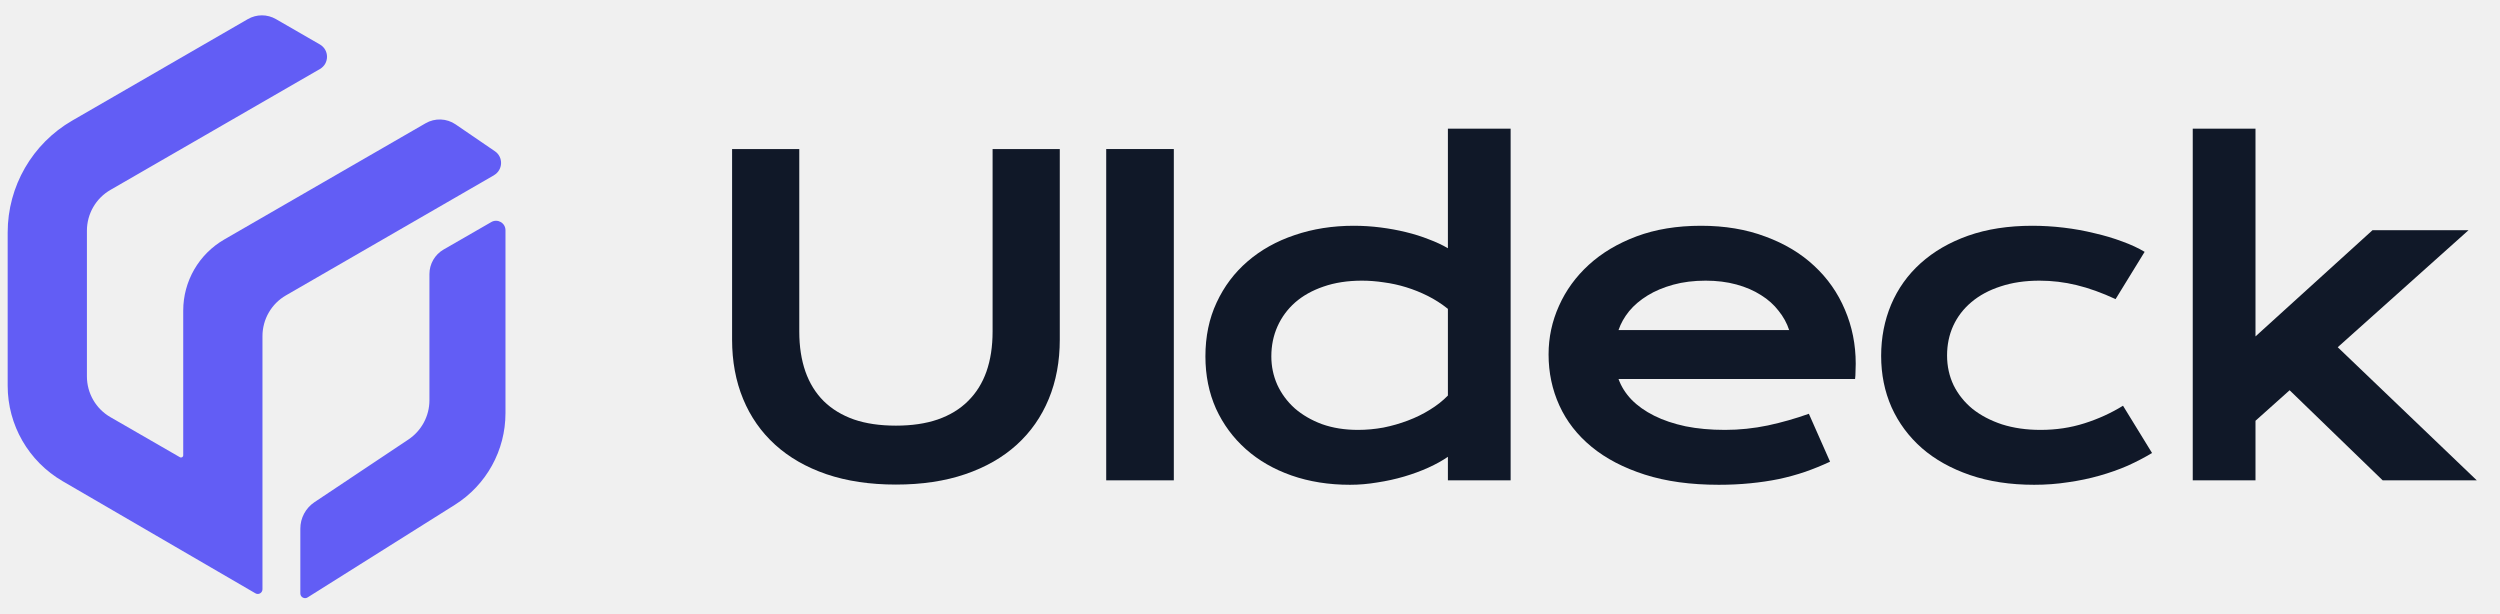
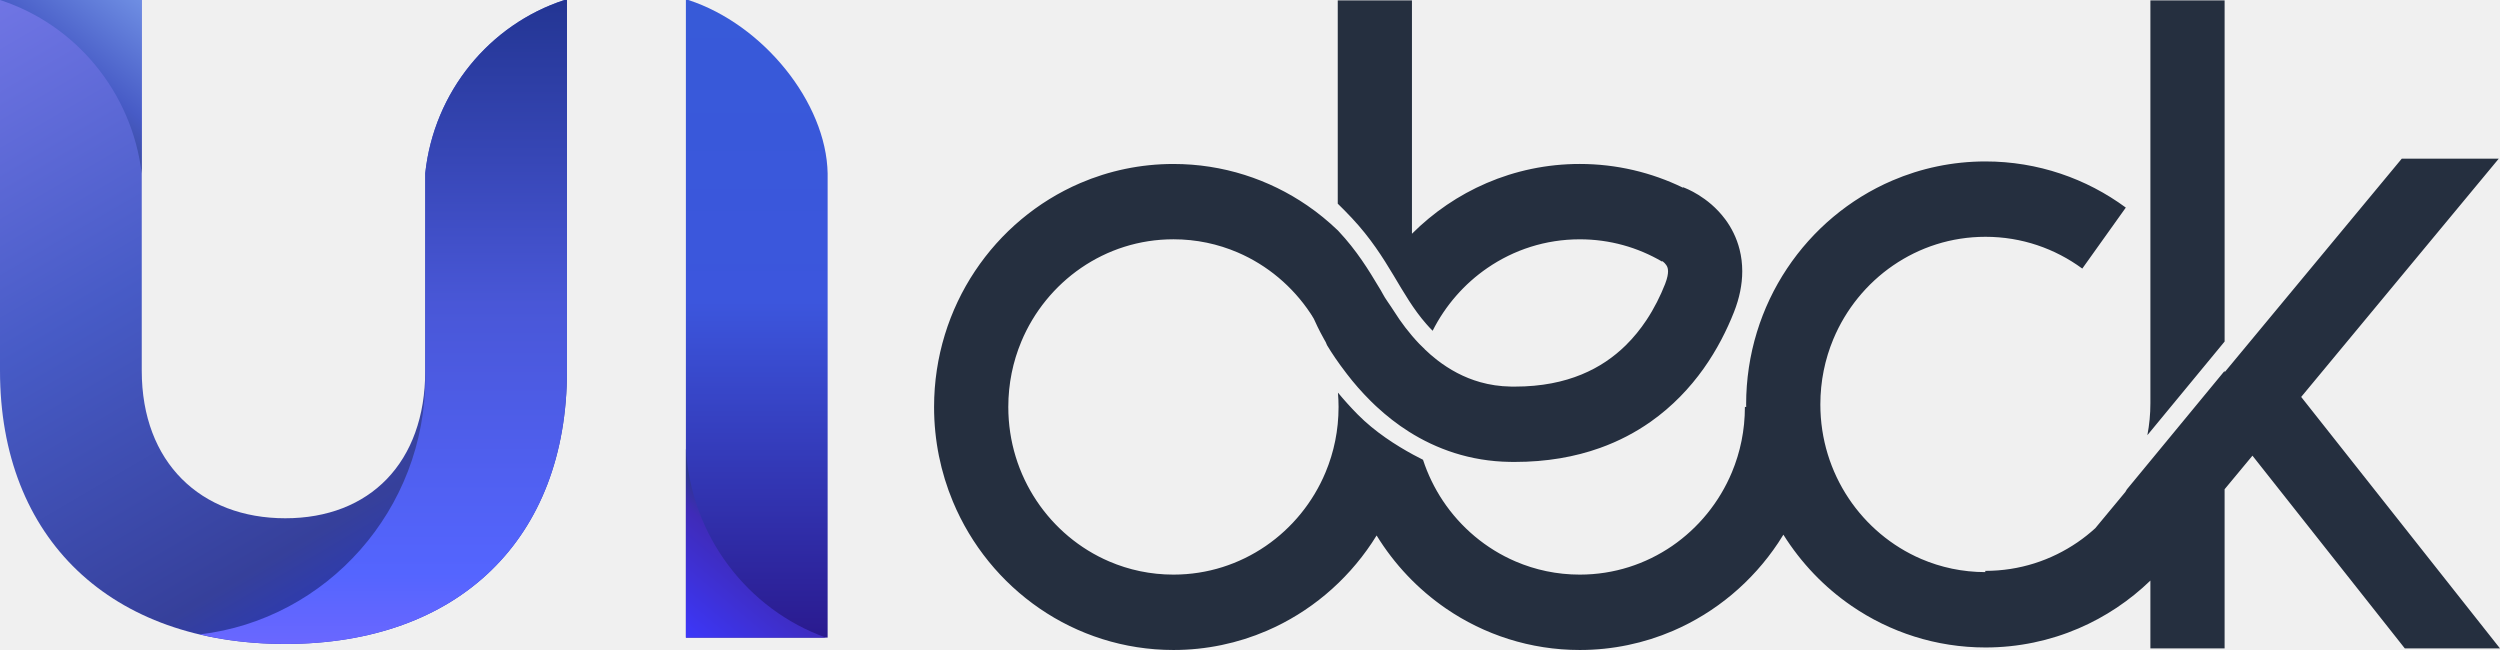
- <svg xmlns="http://www.w3.org/2000/svg" width="163" height="40" viewBox="0 0 163 40" fill="none">
-   <g clip-path="url(#clip0_2001_9531)">
-     <path d="M32.957 14.998V26.941C32.957 29.368 31.71 31.623 29.658 32.913L20.055 38.952C19.853 39.081 19.582 38.934 19.582 38.694V34.467C19.582 33.773 19.927 33.128 20.504 32.741L26.629 28.655C27.483 28.084 27.999 27.125 27.999 26.099V17.867C27.999 17.209 28.35 16.601 28.921 16.27L32.036 14.476C32.447 14.242 32.957 14.537 32.957 15.01V14.998Z" fill="#625DF5" />
-     <path d="M32.214 11.423L18.649 19.256C17.696 19.803 17.113 20.817 17.113 21.916V38.418C17.113 38.658 16.855 38.806 16.652 38.683L4.082 31.372C1.864 30.081 0.5 27.716 0.5 25.148V15.158C0.5 12.148 2.104 9.365 4.715 7.859L16.154 1.249C16.726 0.917 17.426 0.917 17.997 1.249L20.86 2.901C21.475 3.258 21.475 4.143 20.86 4.499L7.203 12.381C6.251 12.928 5.667 13.942 5.667 15.041V24.54C5.667 25.64 6.251 26.653 7.203 27.2L11.731 29.811C11.829 29.866 11.946 29.799 11.946 29.688V20.251C11.946 18.335 12.966 16.571 14.624 15.613L27.747 8.038C28.362 7.681 29.124 7.712 29.707 8.111L32.269 9.862C32.828 10.243 32.798 11.079 32.208 11.423H32.214Z" fill="#625DF5" />
-     <path d="M47.732 9.717H52.113V21.616C52.113 22.593 52.247 23.463 52.514 24.228C52.781 24.983 53.177 25.624 53.702 26.149C54.237 26.674 54.895 27.075 55.679 27.351C56.462 27.619 57.374 27.752 58.415 27.752C59.447 27.752 60.355 27.619 61.138 27.351C61.93 27.075 62.589 26.674 63.114 26.149C63.648 25.624 64.049 24.983 64.316 24.228C64.584 23.463 64.717 22.593 64.717 21.616V9.717H69.098V22.141C69.098 23.56 68.859 24.85 68.379 26.011C67.9 27.172 67.205 28.167 66.293 28.996C65.38 29.825 64.261 30.465 62.934 30.917C61.617 31.368 60.11 31.594 58.415 31.594C56.72 31.594 55.209 31.368 53.882 30.917C52.565 30.465 51.45 29.825 50.538 28.996C49.626 28.167 48.93 27.172 48.451 26.011C47.972 24.85 47.732 23.56 47.732 22.141V9.717Z" fill="#101828" />
-     <path d="M72.125 9.717H76.533V31.318H72.125V9.717Z" fill="#101828" />
-     <path d="M78.593 23.233C78.593 21.934 78.837 20.764 79.325 19.723C79.813 18.672 80.486 17.779 81.343 17.042C82.209 16.295 83.231 15.724 84.411 15.328C85.599 14.922 86.885 14.72 88.267 14.72C88.856 14.72 89.437 14.757 90.008 14.83C90.588 14.904 91.141 15.005 91.666 15.134C92.201 15.263 92.698 15.42 93.159 15.604C93.629 15.779 94.043 15.973 94.403 16.185V8.39H98.493V31.318H94.403V29.784C94.043 30.032 93.62 30.267 93.131 30.489C92.643 30.71 92.118 30.903 91.556 31.069C90.994 31.235 90.409 31.364 89.801 31.456C89.202 31.557 88.608 31.608 88.018 31.608C86.636 31.608 85.364 31.405 84.204 31C83.052 30.595 82.061 30.023 81.232 29.286C80.403 28.549 79.753 27.669 79.284 26.647C78.823 25.615 78.593 24.477 78.593 23.233ZM82.891 23.233C82.891 23.887 83.02 24.504 83.278 25.085C83.545 25.665 83.922 26.177 84.411 26.619C84.908 27.052 85.503 27.398 86.194 27.655C86.894 27.904 87.677 28.029 88.543 28.029C89.096 28.029 89.649 27.978 90.201 27.877C90.754 27.766 91.284 27.614 91.791 27.421C92.307 27.227 92.786 26.992 93.228 26.716C93.68 26.439 94.071 26.131 94.403 25.79V20.137C93.988 19.806 93.55 19.525 93.09 19.294C92.629 19.064 92.159 18.875 91.68 18.728C91.201 18.58 90.717 18.474 90.229 18.41C89.741 18.336 89.266 18.299 88.806 18.299C87.866 18.299 87.027 18.428 86.29 18.686C85.562 18.935 84.945 19.28 84.438 19.723C83.941 20.165 83.558 20.686 83.291 21.284C83.024 21.883 82.891 22.533 82.891 23.233Z" fill="#101828" />
-     <path d="M100.967 23.109C100.967 22.003 101.193 20.948 101.645 19.944C102.096 18.93 102.746 18.037 103.593 17.263C104.441 16.489 105.477 15.871 106.703 15.411C107.937 14.95 109.338 14.72 110.904 14.72C112.461 14.72 113.862 14.955 115.105 15.425C116.358 15.885 117.418 16.521 118.284 17.332C119.159 18.143 119.827 19.096 120.288 20.192C120.758 21.289 120.993 22.464 120.993 23.717C120.993 23.873 120.988 24.044 120.979 24.228C120.979 24.403 120.97 24.564 120.951 24.712H105.528C105.703 25.2 105.984 25.647 106.371 26.052C106.767 26.458 107.26 26.808 107.85 27.103C108.439 27.398 109.121 27.628 109.895 27.794C110.669 27.95 111.526 28.029 112.466 28.029C113.405 28.029 114.341 27.932 115.271 27.738C116.202 27.536 117.091 27.282 117.938 26.978L119.32 30.102C118.786 30.35 118.243 30.572 117.69 30.765C117.146 30.949 116.575 31.106 115.976 31.235C115.386 31.355 114.764 31.447 114.11 31.511C113.465 31.576 112.784 31.608 112.065 31.608C110.231 31.608 108.624 31.387 107.242 30.945C105.86 30.502 104.703 29.899 103.773 29.134C102.842 28.369 102.142 27.471 101.672 26.439C101.202 25.407 100.967 24.297 100.967 23.109ZM116.653 21.519C116.506 21.068 116.275 20.649 115.962 20.262C115.658 19.866 115.276 19.525 114.815 19.239C114.354 18.944 113.82 18.714 113.212 18.548C112.604 18.382 111.936 18.299 111.208 18.299C110.434 18.299 109.729 18.387 109.094 18.562C108.458 18.737 107.9 18.972 107.421 19.267C106.942 19.561 106.541 19.902 106.219 20.289C105.906 20.676 105.675 21.086 105.528 21.519H116.653Z" fill="#101828" />
-     <path d="M122.651 23.205C122.651 22.008 122.868 20.893 123.301 19.861C123.743 18.82 124.383 17.921 125.222 17.166C126.069 16.401 127.101 15.802 128.317 15.369C129.543 14.936 130.939 14.72 132.505 14.72C133.187 14.72 133.873 14.761 134.564 14.844C135.255 14.927 135.918 15.047 136.554 15.204C137.199 15.351 137.803 15.53 138.365 15.742C138.927 15.945 139.415 16.171 139.83 16.42L137.936 19.502C137.043 19.087 136.195 18.783 135.393 18.589C134.601 18.396 133.795 18.299 132.975 18.299C132.035 18.299 131.192 18.424 130.446 18.672C129.699 18.912 129.064 19.253 128.539 19.695C128.023 20.128 127.626 20.644 127.35 21.243C127.083 21.832 126.949 22.477 126.949 23.178C126.949 23.878 127.092 24.527 127.378 25.126C127.672 25.716 128.082 26.227 128.608 26.66C129.142 27.084 129.782 27.421 130.529 27.669C131.284 27.909 132.123 28.029 133.044 28.029C134.057 28.029 135.011 27.886 135.905 27.6C136.808 27.314 137.646 26.932 138.42 26.453L140.313 29.535C139.825 29.83 139.295 30.106 138.724 30.364C138.153 30.613 137.54 30.829 136.886 31.014C136.241 31.198 135.559 31.341 134.841 31.442C134.131 31.553 133.394 31.608 132.629 31.608C131.072 31.608 129.676 31.396 128.442 30.972C127.207 30.548 126.161 29.963 125.305 29.217C124.448 28.462 123.789 27.573 123.328 26.55C122.877 25.527 122.651 24.412 122.651 23.205Z" fill="#101828" />
-     <path d="M142.967 8.39H147.058V21.934L154.686 15.01H160.947L152.42 22.639L161.486 31.318H155.35L149.283 25.444L147.058 27.434V31.318H142.967V8.39Z" fill="#101828" />
-   </g>
-   <defs>
-     <clipPath id="clip0_2001_9531">
-       <rect width="162" height="40" fill="white" transform="translate(0.5)" />
-     </clipPath>
-   </defs>
+ <svg xmlns="http://www.w3.org/2000/svg" fill="none" height="52" viewBox="0 0 200 52" width="200">
+   <linearGradient id="a" gradientUnits="userSpaceOnUse" x1="38.808" x2="8.58" y1="46.538" y2="-5.03">
+     <stop offset="0" stop-color="#2535c5" />
+     <stop offset=".17" stop-color="#36409b" />
+     <stop offset=".576" stop-color="#475bc6" />
+     <stop offset="1" stop-color="#7075e4" />
+   </linearGradient>
+   <linearGradient id="b" gradientUnits="userSpaceOnUse" x1="60.542" x2="60.542" y1="0" y2="51.008">
+     <stop offset="0" stop-color="#375ad8" />
+     <stop offset=".473" stop-color="#3c56dd" />
+     <stop offset="1" stop-color="#2a1a8f" />
+   </linearGradient>
+   <linearGradient id="c" gradientUnits="userSpaceOnUse" x1="30.666" x2="30.666" y1="0" y2="51.518">
+     <stop offset="0" stop-color="#233593" />
+     <stop offset=".473" stop-color="#4957d7" />
+     <stop offset=".891" stop-color="#5465ff" />
+     <stop offset="1" stop-color="#6a67ff" />
+   </linearGradient>
+   <linearGradient id="d" gradientUnits="userSpaceOnUse" x1="4.286" x2="11.426" y1="8.729" y2="-.208">
+     <stop offset="0" stop-color="#3a4a9c" />
+     <stop offset=".327" stop-color="#475bc6" />
+     <stop offset="1" stop-color="#7090e4" />
+   </linearGradient>
+   <linearGradient id="e" gradientUnits="userSpaceOnUse" x1="60.899" x2="53.996" y1="42.928" y2="51.133">
+     <stop offset="0" stop-color="#2d3792" />
+     <stop offset=".194" stop-color="#3f2bb8" />
+     <stop offset="1" stop-color="#3c38ff" />
+   </linearGradient>
+   <path d="m184.095 31.755 15.808-19.064h-7.76l-14.174 17.089v-.11l-6.422 7.787-1.398 1.694c-.04.068-.078.137-.12.204l-2.408 2.903c-.446.406-.918.782-1.416 1.123-2.112 1.447-4.637 2.288-7.382 2.289v.099c-1.827-.003-3.552-.377-5.126-1.052-2.366-1.017-4.389-2.721-5.814-4.863-1.424-2.145-2.254-4.709-2.255-7.497 0-1.861.369-3.617 1.036-5.22 1.001-2.404 2.68-4.458 4.791-5.905 2.112-1.446 4.637-2.287 7.384-2.288 2.902.001 5.562.941 7.744 2.543l3.482-4.88c-3.148-2.321-7.042-3.692-11.226-3.692-2.636 0-5.162.544-7.455 1.529-3.44 1.477-6.357 3.939-8.423 7.04-2.064 3.099-3.272 6.856-3.27 10.872 0 .066.005.134.005.201h-.104c0 1.859-.369 3.617-1.037 5.219-1.002 2.403-2.679 4.457-4.788 5.904-2.113 1.446-4.639 2.288-7.384 2.289-1.834-.001-3.563-.376-5.142-1.054-2.367-1.015-4.39-2.72-5.816-4.862-.666-1.004-1.202-2.102-1.584-3.271-.245-.122-.511-.26-.792-.412-1.353-.736-3.049-1.809-4.439-3.218-.583-.592-1.105-1.177-1.574-1.742.031.377.049.759.049 1.147 0 1.859-.368 3.617-1.037 5.219-1 2.403-2.679 4.457-4.789 5.904-2.112 1.446-4.638 2.288-7.384 2.289-1.833-.001-3.563-.376-5.142-1.054-2.367-1.015-4.389-2.72-5.814-4.862-1.425-2.144-2.254-4.71-2.255-7.496 0-1.86.37-3.618 1.037-5.221 1-2.403 2.679-4.456 4.789-5.904 2.112-1.446 4.638-2.288 7.385-2.289 1.831 0 3.562.376 5.141 1.053 2.367 1.016 4.39 2.72 5.815 4.862.032.049.062.098.094.147l.009-.004v.004l.009.022c.001.003.004.009.005.014.055.086.106.175.159.261.133.304.399.881.818 1.633.042.075.087.154.133.234.034.084.072.165.105.249.389.644.885 1.385 1.498 2.179.034.044.064.086.098.13.536.7 1.166 1.429 1.887 2.145.005.005.009.009.013.013.006.006.012.011.017.017.114.113.23.225.349.337.047.043.093.086.14.129.756.697 1.603 1.371 2.564 1.976 1.079.681 2.296 1.272 3.642 1.698 1.347.426 2.824.685 4.403.709h.002c.136.002.269.004.402.004 2.544.001 4.826-.403 6.829-1.122 1.503-.538 2.846-1.252 4.024-2.078 1.768-1.242 3.162-2.73 4.249-4.255 1.087-1.528 1.869-3.094 2.44-4.539.436-1.106.66-2.205.66-3.258 0-.606-.073-1.19-.211-1.735-.238-.954-.665-1.769-1.14-2.41-.717-.966-1.52-1.568-2.144-1.959-.63-.389-1.1-.568-1.24-.62l-.01.034c-2.502-1.214-5.306-1.897-8.252-1.896-2.636-.001-5.163.543-7.455 1.529-2.244.965-4.264 2.348-5.972 4.054v-18.669h-5.936v16.262c.363.353.739.735 1.131 1.152 1.501 1.603 2.474 3.152 3.328 4.576.855 1.429 1.594 2.723 2.632 3.905.157.181.325.359.499.536 1.02-2.026 2.539-3.76 4.388-5.028 2.111-1.446 4.638-2.288 7.385-2.289 2.408.001 4.644.647 6.586 1.783l.023-.042c.127.101.243.217.308.318.048.071.079.132.101.203.022.07.042.153.042.297 0 .193-.038.513-.236 1.019-.373.947-.866 1.945-1.497 2.894-.473.711-1.024 1.395-1.659 2.018-.957.935-2.099 1.738-3.532 2.326-1.432.588-3.167.967-5.341.967-.102 0-.203-.001-.305-.002h-.001c-.898-.015-1.707-.143-2.458-.355-1.31-.37-2.448-.999-3.448-1.772-.349-.27-.679-.56-.991-.859 0-.002 0-.005.002-.008-.15-.14-.293-.282-.434-.424-.82-.859-1.491-1.768-1.983-2.551-.376-.596-.762-1.092-.937-1.446-.087-.177-.261-.453-.261-.453-.888-1.487-1.811-2.998-3.286-4.574-.019-.021-.039-.038-.056-.059v.001c-.758-.726-1.571-1.393-2.438-1.987-3.052-2.095-6.752-3.323-10.707-3.321-2.636-.001-5.161.543-7.455 1.529-3.44 1.478-6.358 3.94-8.422 7.04-2.064 3.099-3.273 6.855-3.272 10.872-.001 2.675.535 5.24 1.506 7.567 1.455 3.493 3.88 6.455 6.934 8.551 3.052 2.096 6.752 3.323 10.708 3.322 2.635 0 5.162-.544 7.454-1.53 3.44-1.478 6.357-3.939 8.422-7.039.13-.196.256-.393.379-.593 1.426 2.321 3.317 4.311 5.543 5.84 3.053 2.096 6.753 3.323 10.71 3.322 2.634 0 5.16-.544 7.453-1.53 3.437-1.478 6.357-3.939 8.42-7.039.144-.215.283-.433.416-.655 1.417 2.261 3.275 4.203 5.46 5.701 3.052 2.096 6.751 3.322 10.707 3.322 2.633 0 5.162-.544 7.453-1.529 2.144-.92 4.083-2.223 5.74-3.823v5.427h5.937v-12.734l2.228-2.685 12.19 15.419h7.613zm-6.126-31.723h-5.937v32.233c0 .874-.084 1.725-.243 2.55l6.18-7.492z" fill="#252f3f" />
+   <path d="m34.019 13.86v15.797c0 7.359-4.45 11.804-11.196 11.804-6.747 0-11.483-4.445-11.483-11.804v-29.657h-11.34v29.657c0 13.48 8.899 21.86 22.823 21.86 13.851 0 22.536-8.38 22.536-21.86v-29.657h-.199c-5.98 1.949-10.442 7.33-11.141 13.86z" fill="url(#a)" />
+   <path d="m55.066 0h-.195v51.008h11.34v-37.138c-.107-5.668-5.162-11.92-11.145-13.87z" fill="url(#b)" />
+   <path d="m34.019 13.86v15.797c0 .009-.001.019-.001.029.003.157.011.313.011.471 0 10.639-7.892 19.402-18.055 20.596 2.115.5 4.403.764 6.849.764 13.851 0 22.536-8.38 22.536-21.86v-29.657h-.199c-5.98 1.949-10.442 7.33-11.141 13.86z" fill="url(#c)" />
+   <path d="m11.34 13.886v-13.886h-11.34v.002c6.029 1.953 10.547 7.332 11.34 13.883z" fill="url(#d)" />
+   <path d="m54.872 35.893v15.116h11.202c-6.247-2.238-10.802-8.11-11.202-15.116z" fill="url(#e)" />
</svg>
